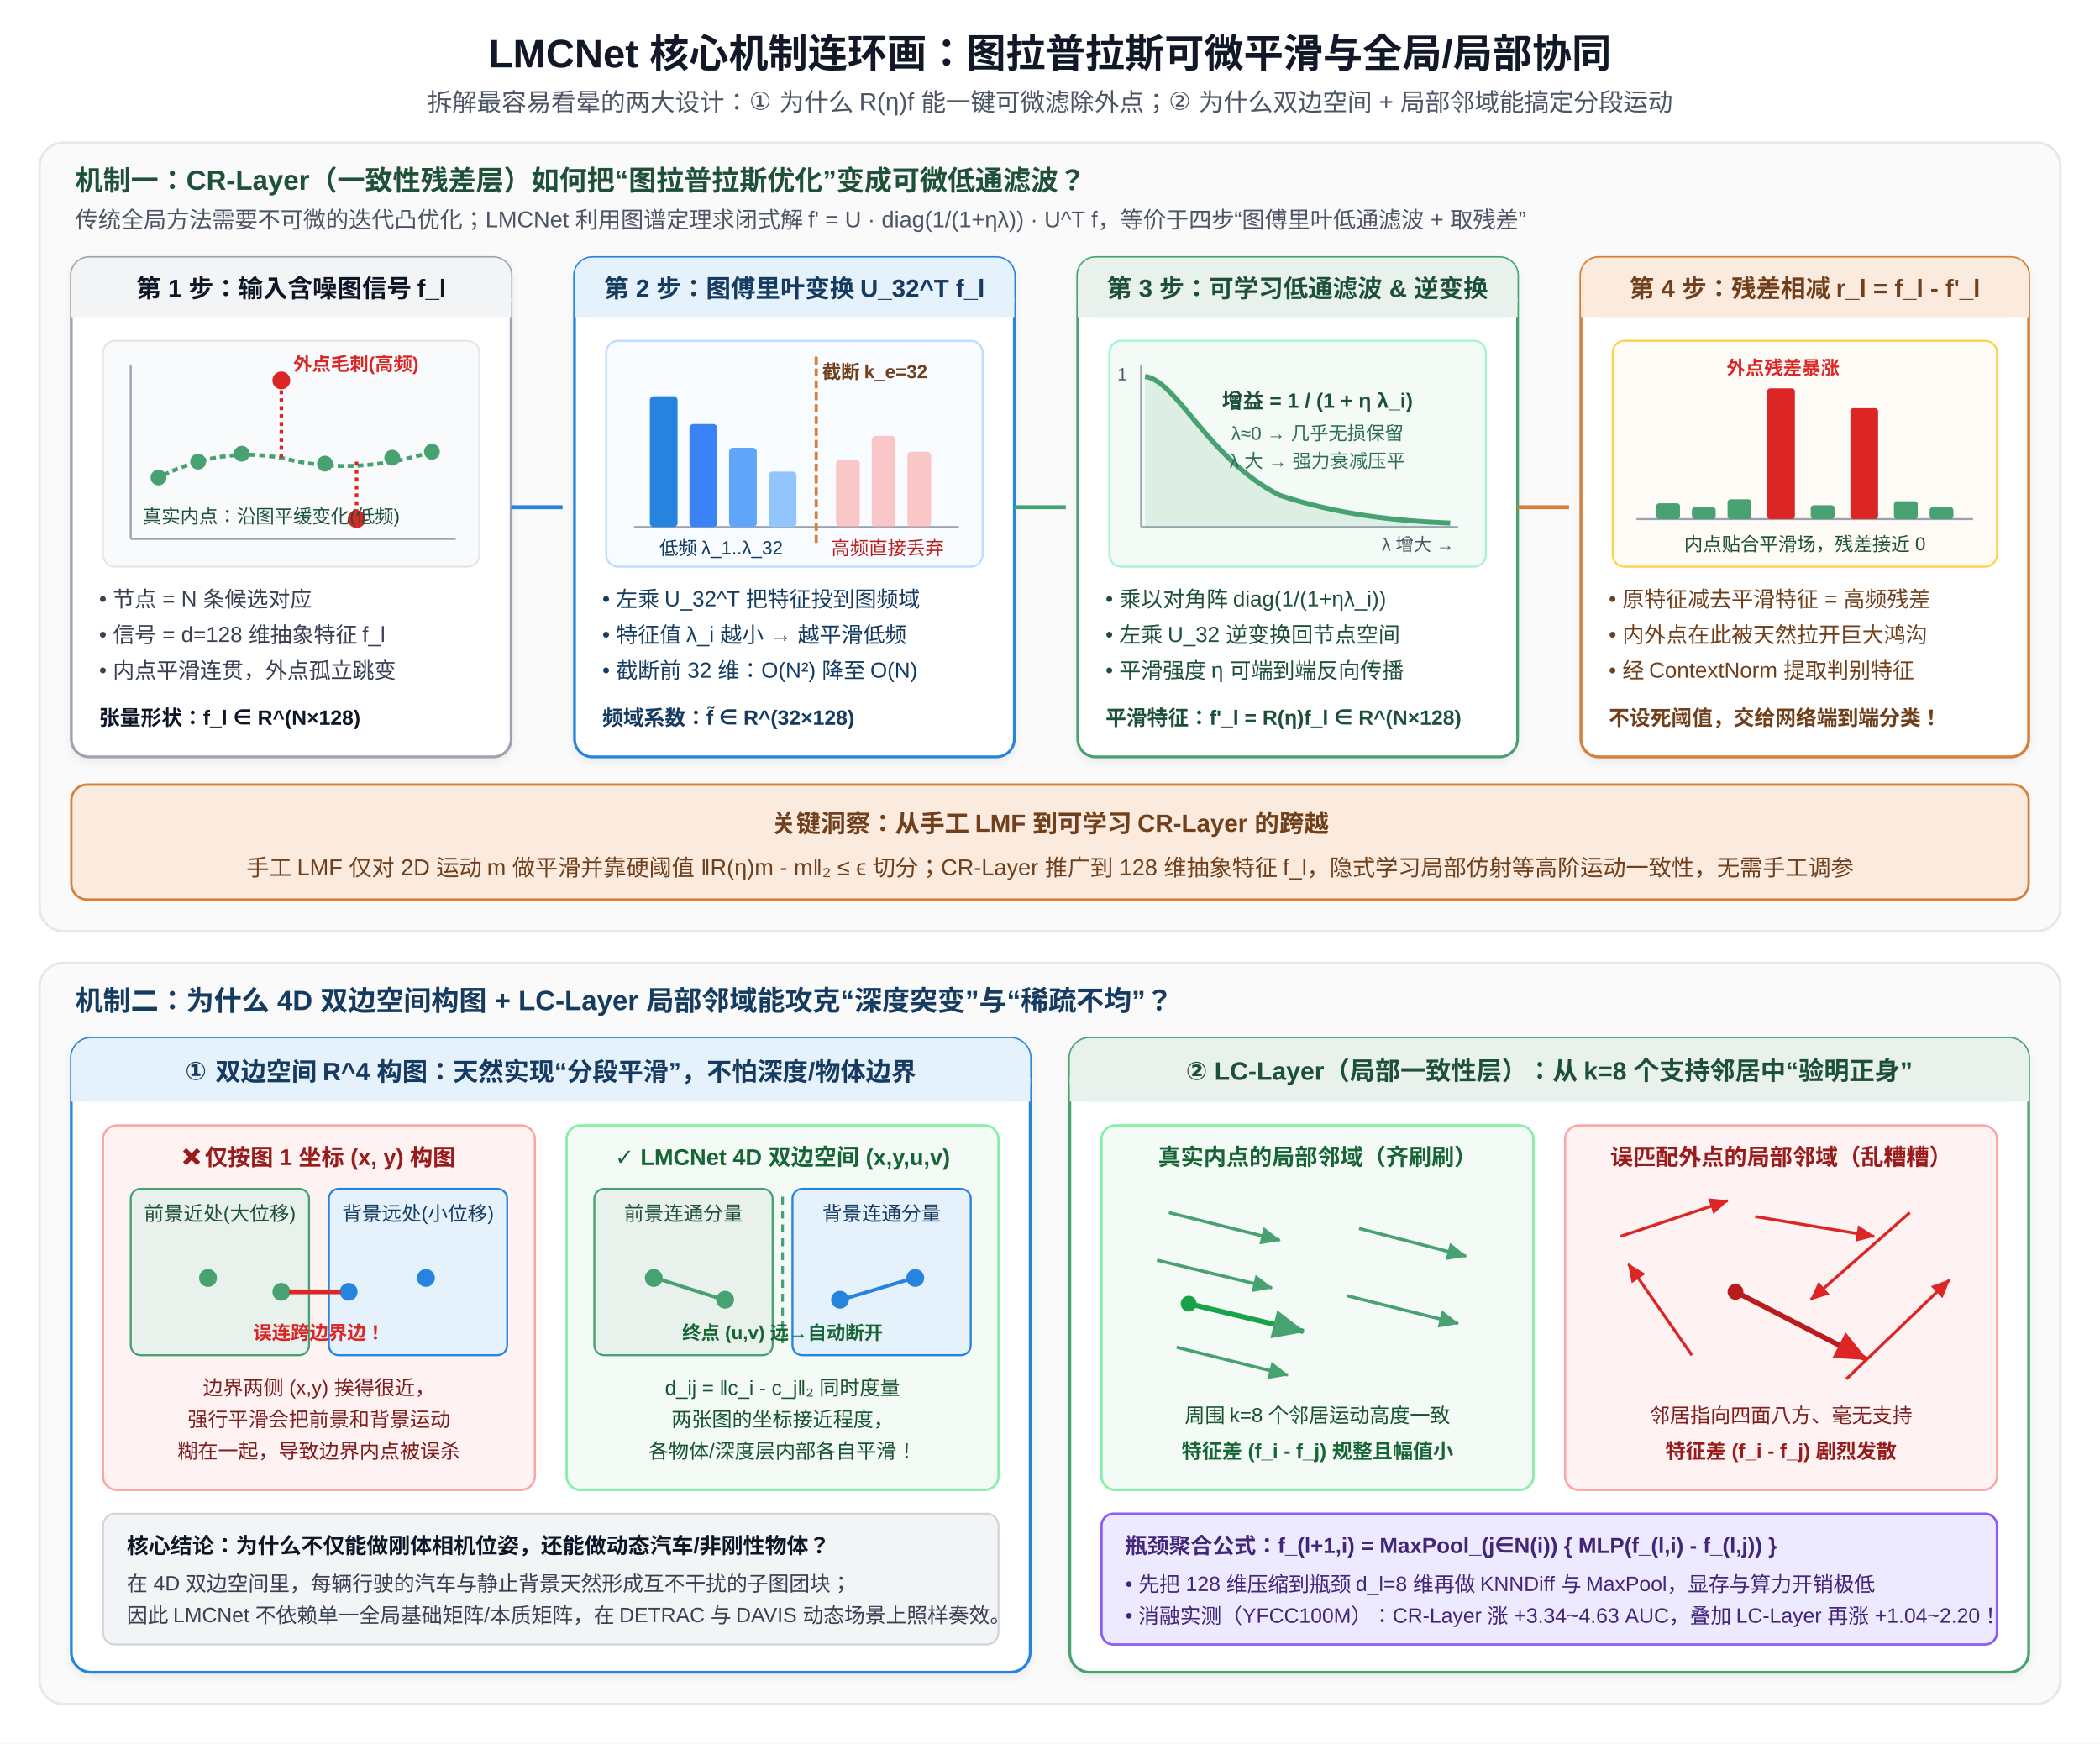
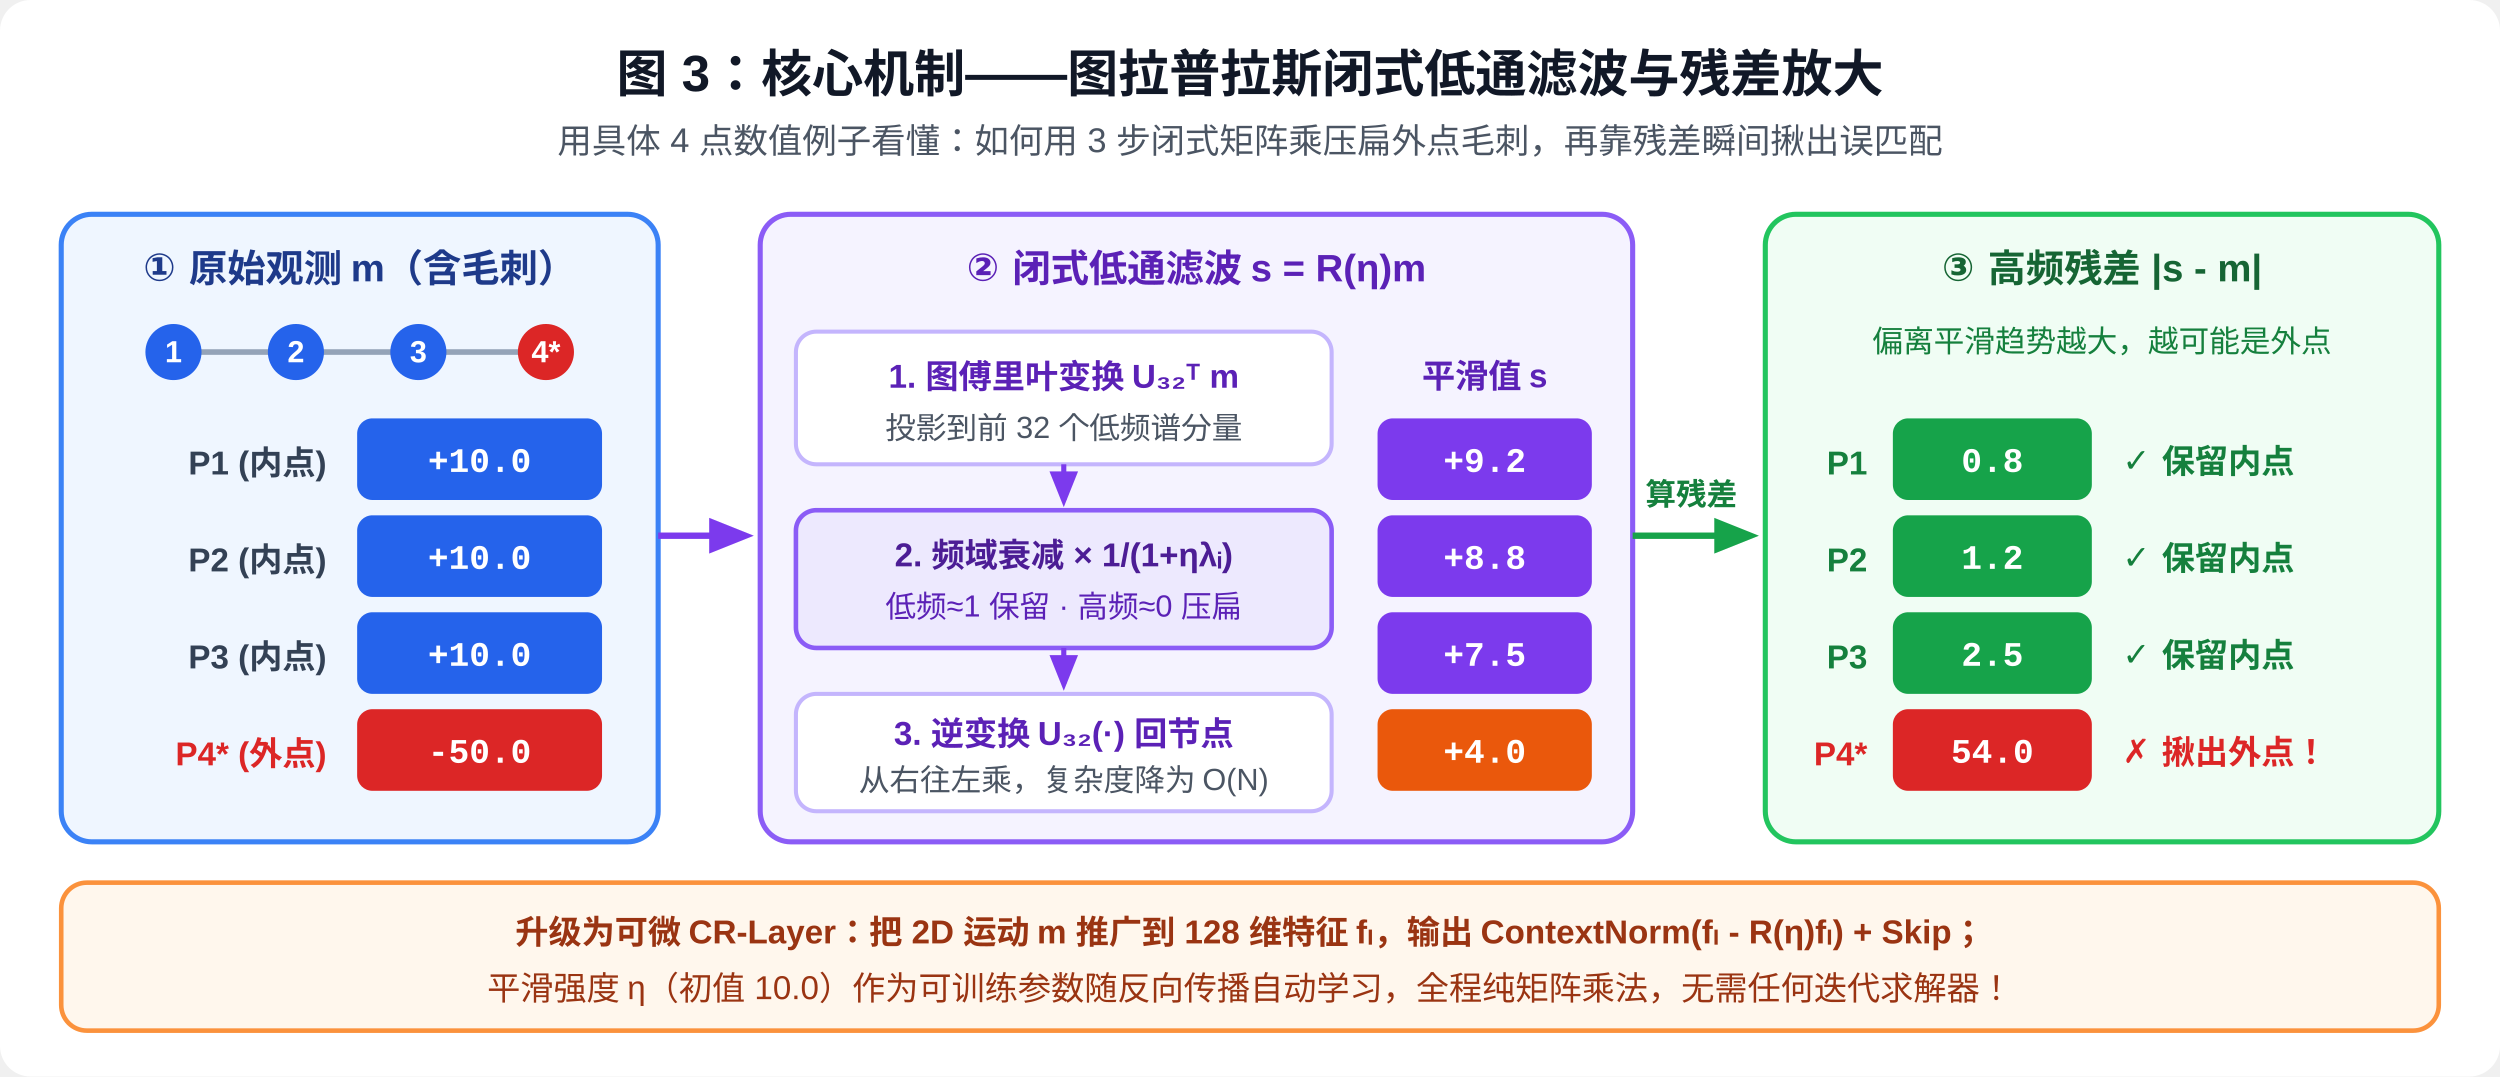
- <svg xmlns="http://www.w3.org/2000/svg" viewBox="0 0 1060 880" width="1060" height="880" font-family="Microsoft YaHei, PingFang SC, Arial, sans-serif">
+ <svg xmlns="http://www.w3.org/2000/svg" viewBox="0 0 980 422" width="980" height="422">
  <defs>
-     <marker id="arr-dark" viewBox="0 0 10 10" refX="8.5" refY="5" markerWidth="7" markerHeight="7" orient="auto-start-reverse">
-       <path d="M 0 1 L 9 5 L 0 9 z" fill="#374151" />
+     <style>
+       text { font-family: "Microsoft YaHei", "PingFang SC", "Noto Sans SC", Arial, sans-serif; }
+       .title { font-size: 20px; font-weight: 700; }
+       .sub { font-size: 13.5px; }
+       .h { font-size: 15px; font-weight: 700; }
+       .b { font-size: 13px; }
+       .s { font-size: 12px; }
+       .mono { font-family: Consolas, "Courier New", monospace; font-weight: 700; }
+     </style>
+     <marker id="arr-gray" viewBox="0 0 10 10" refX="8" refY="5" markerWidth="7" markerHeight="7" orient="auto-start-reverse">
+       <path d="M 0 1 L 10 5 L 0 9 z" fill="#64748B" />
    </marker>
-     <marker id="arr-green" viewBox="0 0 10 10" refX="8.5" refY="5" markerWidth="7" markerHeight="7" orient="auto-start-reverse">
-       <path d="M 0 1 L 9 5 L 0 9 z" fill="#46A171" />
+     <marker id="arr-blue" viewBox="0 0 10 10" refX="8" refY="5" markerWidth="7" markerHeight="7" orient="auto-start-reverse">
+       <path d="M 0 1 L 10 5 L 0 9 z" fill="#2563EB" />
    </marker>
-     <marker id="arr-blue" viewBox="0 0 10 10" refX="8.5" refY="5" markerWidth="7" markerHeight="7" orient="auto-start-reverse">
-       <path d="M 0 1 L 9 5 L 0 9 z" fill="#2783DE" />
+     <marker id="arr-green" viewBox="0 0 10 10" refX="8" refY="5" markerWidth="7" markerHeight="7" orient="auto-start-reverse">
+       <path d="M 0 1 L 10 5 L 0 9 z" fill="#16A34A" />
    </marker>
-     <marker id="arr-orange" viewBox="0 0 10 10" refX="8.5" refY="5" markerWidth="7" markerHeight="7" orient="auto-start-reverse">
-       <path d="M 0 1 L 9 5 L 0 9 z" fill="#D5803B" />
+     <marker id="arr-orange" viewBox="0 0 10 10" refX="8" refY="5" markerWidth="7" markerHeight="7" orient="auto-start-reverse">
+       <path d="M 0 1 L 10 5 L 0 9 z" fill="#EA580C" />
    </marker>
-     <marker id="arr-red" viewBox="0 0 10 10" refX="8.5" refY="5" markerWidth="7" markerHeight="7" orient="auto-start-reverse">
-       <path d="M 0 1 L 9 5 L 0 9 z" fill="#DC2626" />
+     <marker id="arr-purple" viewBox="0 0 10 10" refX="8" refY="5" markerWidth="7" markerHeight="7" orient="auto-start-reverse">
+       <path d="M 0 1 L 10 5 L 0 9 z" fill="#7C3AED" />
    </marker>
-     <filter id="shadow2" x="-3%" y="-3%" width="106%" height="108%">
-       <feDropShadow dx="0" dy="2" stdDeviation="2" flood-color="#0F172A" flood-opacity="0.06" />
-     </filter>
+     <marker id="arr-red" viewBox="0 0 10 10" refX="8" refY="5" markerWidth="7" markerHeight="7" orient="auto-start-reverse">
+       <path d="M 0 1 L 10 5 L 0 9 z" fill="#EF4444" />
+     </marker>
  </defs>
-   <rect x="0" y="0" width="1060" height="880" fill="#FFFFFF" />
-   <text x="530" y="34" text-anchor="middle" font-size="20" font-weight="bold" fill="#111827">LMCNet 核心机制连环画：图拉普拉斯可微平滑与全局/局部协同</text>
-   <text x="530" y="56" text-anchor="middle" font-size="12.5" fill="#4B5563">拆解最容易看晕的两大设计：① 为什么 R(η)f 能一键可微滤除外点；② 为什么双边空间 + 局部邻域能搞定分段运动</text>
-   <rect x="20" y="72" width="1020" height="398" rx="12" fill="#FAFAFB" stroke="#E5E7EB" stroke-width="1.2" />
-   <text x="38" y="96" font-size="14" font-weight="bold" fill="#1F5138">机制一：CR-Layer（一致性残差层）如何把“图拉普拉斯优化”变成可微低通滤波？</text>
-   <text x="38" y="115" font-size="11.5" fill="#4B5563">传统全局方法需要不可微的迭代凸优化；LMCNet 利用图谱定理求闭式解 f' = U · diag(1/(1+ηλ)) · U^T f，等价于四步“图傅里叶低通滤波 + 取残差”</text>
-   <g filter="url(#shadow2)">
-     <rect x="36" y="130" width="222" height="252" rx="9" fill="#FFFFFF" stroke="#9CA3AF" stroke-width="1.4" />
-     <rect x="36" y="130" width="222" height="30" rx="9" fill="#F3F4F6" />
-     <rect x="36" y="150" width="222" height="10" fill="#F3F4F6" />
-     <text x="147" y="150" text-anchor="middle" font-size="12.5" font-weight="bold" fill="#111827">第 1 步：输入含噪图信号 f_l</text>
-     <rect x="52" y="172" width="190" height="114" rx="6" fill="#F9FAFB" stroke="#E5E7EB" stroke-width="1" />
-     <line x1="66" y1="272" x2="230" y2="272" stroke="#9CA3AF" stroke-width="1" />
-     <line x1="66" y1="184" x2="66" y2="272" stroke="#9CA3AF" stroke-width="1" />
-     <path d="M 78 242 Q 112 224 146 232 T 218 228" fill="none" stroke="#46A171" stroke-width="2" stroke-dasharray="3,2" />
-     <circle cx="80" cy="241" r="4" fill="#46A171" />
-     <circle cx="100" cy="233" r="4" fill="#46A171" />
-     <circle cx="122" cy="229" r="4" fill="#46A171" />
-     <circle cx="164" cy="234" r="4" fill="#46A171" />
-     <circle cx="198" cy="231" r="4" fill="#46A171" />
-     <circle cx="218" cy="228" r="4" fill="#46A171" />
-     <line x1="142" y1="231" x2="142" y2="192" stroke="#DC2626" stroke-width="1.8" stroke-dasharray="2,2" />
-     <circle cx="142" cy="192" r="4.5" fill="#DC2626" />
-     <line x1="180" y1="233" x2="180" y2="262" stroke="#DC2626" stroke-width="1.8" stroke-dasharray="2,2" />
-     <circle cx="180" cy="262" r="4.5" fill="#DC2626" />
-     <text x="148" y="187" font-size="9.5" font-weight="bold" fill="#DC2626">外点毛刺(高频)</text>
-     <text x="72" y="264" font-size="9.5" fill="#1F5138">真实内点：沿图平缓变化(低频)</text>
-     <text x="50" y="306" font-size="11" fill="#374151">• 节点 = N 条候选对应</text>
-     <text x="50" y="324" font-size="11" fill="#374151">• 信号 = d=128 维抽象特征 f_l</text>
-     <text x="50" y="342" font-size="11" fill="#374151">• 内点平滑连贯，外点孤立跳变</text>
-     <text x="50" y="366" font-size="10.5" font-weight="bold" fill="#111827">张量形状：f_l ∈ R^(N×128)</text>
-   </g>
-   <path d="M 258 256 L 284 256" fill="none" stroke="#2783DE" stroke-width="2" marker-end="url(#arrow-blue)" />
-   <g filter="url(#shadow2)">
-     <rect x="290" y="130" width="222" height="252" rx="9" fill="#FFFFFF" stroke="#2783DE" stroke-width="1.4" />
-     <rect x="290" y="130" width="222" height="30" rx="9" fill="#E5F2FC" />
-     <rect x="290" y="150" width="222" height="10" fill="#E5F2FC" />
-     <text x="401" y="150" text-anchor="middle" font-size="12.5" font-weight="bold" fill="#153B60">第 2 步：图傅里叶变换 U_32^T f_l</text>
-     <rect x="306" y="172" width="190" height="114" rx="6" fill="#F8FBFF" stroke="#BFDBFE" stroke-width="1" />
-     <line x1="320" y1="266" x2="484" y2="266" stroke="#9CA3AF" stroke-width="1" />
-     <rect x="328" y="200" width="14" height="66" rx="2" fill="#2783DE" />
-     <rect x="348" y="214" width="14" height="52" rx="2" fill="#3B82F6" />
-     <rect x="368" y="226" width="14" height="40" rx="2" fill="#60A5FA" />
-     <rect x="388" y="238" width="14" height="28" rx="2" fill="#93C5FD" />
-     <line x1="412" y1="180" x2="412" y2="274" stroke="#D5803B" stroke-width="1.6" stroke-dasharray="4,2" />
-     <text x="415" y="191" font-size="9.5" font-weight="bold" fill="#70401C">截断 k_e=32</text>
-     <rect x="422" y="232" width="12" height="34" rx="2" fill="#FCA5A5" opacity="0.6" />
-     <rect x="440" y="220" width="12" height="46" rx="2" fill="#FCA5A5" opacity="0.6" />
-     <rect x="458" y="228" width="12" height="38" rx="2" fill="#FCA5A5" opacity="0.6" />
-     <text x="364" y="280" text-anchor="middle" font-size="9.5" fill="#153B60">低频 λ_1..λ_32</text>
-     <text x="448" y="280" text-anchor="middle" font-size="9.5" fill="#B91C1C">高频直接丢弃</text>
-     <text x="304" y="306" font-size="11" fill="#153B60">• 左乘 U_32^T 把特征投到图频域</text>
-     <text x="304" y="324" font-size="11" fill="#153B60">• 特征值 λ_i 越小 → 越平滑低频</text>
-     <text x="304" y="342" font-size="11" fill="#153B60">• 截断前 32 维：O(N²) 降至 O(N)</text>
-     <text x="304" y="366" font-size="10.5" font-weight="bold" fill="#153B60">频域系数：f̃ ∈ R^(32×128)</text>
-   </g>
-   <path d="M 512 256 L 538 256" fill="none" stroke="#46A171" stroke-width="2" marker-end="url(#arrow-green)" />
-   <g filter="url(#shadow2)">
-     <rect x="544" y="130" width="222" height="252" rx="9" fill="#FFFFFF" stroke="#46A171" stroke-width="1.4" />
-     <rect x="544" y="130" width="222" height="30" rx="9" fill="#E8F1EC" />
-     <rect x="544" y="150" width="222" height="10" fill="#E8F1EC" />
-     <text x="655" y="150" text-anchor="middle" font-size="12.5" font-weight="bold" fill="#1F5138">第 3 步：可学习低通滤波 &amp; 逆变换</text>
-     <rect x="560" y="172" width="190" height="114" rx="6" fill="#F4FAF6" stroke="#A7F3D0" stroke-width="1" />
-     <line x1="576" y1="266" x2="736" y2="266" stroke="#9CA3AF" stroke-width="1" />
-     <line x1="576" y1="184" x2="576" y2="266" stroke="#9CA3AF" stroke-width="1" />
-     <text x="569" y="192" text-anchor="end" font-size="9" fill="#4B5563">1</text>
-     <text x="734" y="278" text-anchor="end" font-size="9" fill="#4B5563">λ 增大 →</text>
-     <path d="M 578 190 C 594 192, 610 232, 646 250 C 676 260, 706 263, 732 264" fill="none" stroke="#46A171" stroke-width="2.5" />
-     <path d="M 578 190 C 594 192, 610 232, 646 250 C 676 260, 706 263, 732 264 L 732 266 L 578 266 Z" fill="#46A171" opacity="0.14" />
-     <text x="665" y="206" text-anchor="middle" font-size="10.5" font-weight="bold" fill="#1F5138">增益 = 1 / (1 + η λ_i)</text>
-     <text x="665" y="222" text-anchor="middle" font-size="9.5" fill="#2F6F4E">λ≈0 → 几乎无损保留</text>
-     <text x="665" y="236" text-anchor="middle" font-size="9.5" fill="#2F6F4E">λ 大 → 强力衰减压平</text>
-     <text x="558" y="306" font-size="11" fill="#1F5138">• 乘以对角阵 diag(1/(1+ηλ_i))</text>
-     <text x="558" y="324" font-size="11" fill="#1F5138">• 左乘 U_32 逆变换回节点空间</text>
-     <text x="558" y="342" font-size="11" fill="#1F5138">• 平滑强度 η 可端到端反向传播</text>
-     <text x="558" y="366" font-size="10.5" font-weight="bold" fill="#1F5138">平滑特征：f'_l = R(η)f_l ∈ R^(N×128)</text>
-   </g>
-   <path d="M 766 256 L 792 256" fill="none" stroke="#D5803B" stroke-width="2" marker-end="url(#arrow-orange)" />
-   <g filter="url(#shadow2)">
-     <rect x="798" y="130" width="226" height="252" rx="9" fill="#FFFFFF" stroke="#D5803B" stroke-width="1.5" />
-     <rect x="798" y="130" width="226" height="30" rx="9" fill="#FBEBDE" />
-     <rect x="798" y="150" width="226" height="10" fill="#FBEBDE" />
-     <text x="911" y="150" text-anchor="middle" font-size="12.5" font-weight="bold" fill="#70401C">第 4 步：残差相减 r_l = f_l - f'_l</text>
-     <rect x="814" y="172" width="194" height="114" rx="6" fill="#FFFBF7" stroke="#FCD34D" stroke-width="1" />
-     <line x1="826" y1="262" x2="996" y2="262" stroke="#9CA3AF" stroke-width="1" />
-     <rect x="836" y="254" width="12" height="8" rx="1.5" fill="#46A171" />
-     <rect x="854" y="256" width="12" height="6" rx="1.5" fill="#46A171" />
-     <rect x="872" y="252" width="12" height="10" rx="1.5" fill="#46A171" />
-     <rect x="892" y="196" width="14" height="66" rx="1.5" fill="#DC2626" />
-     <rect x="914" y="255" width="12" height="7" rx="1.5" fill="#46A171" />
-     <rect x="934" y="206" width="14" height="56" rx="1.5" fill="#DC2626" />
-     <rect x="956" y="253" width="12" height="9" rx="1.5" fill="#46A171" />
-     <rect x="974" y="256" width="12" height="6" rx="1.5" fill="#46A171" />
-     <text x="900" y="189" text-anchor="middle" font-size="9.5" font-weight="bold" fill="#DC2626">外点残差暴涨</text>
-     <text x="911" y="278" text-anchor="middle" font-size="9.5" fill="#1F5138">内点贴合平滑场，残差接近 0</text>
-     <text x="812" y="306" font-size="11" fill="#70401C">• 原特征减去平滑特征 = 高频残差</text>
-     <text x="812" y="324" font-size="11" fill="#70401C">• 内外点在此被天然拉开巨大鸿沟</text>
-     <text x="812" y="342" font-size="11" fill="#70401C">• 经 ContextNorm 提取判别特征</text>
-     <text x="812" y="366" font-size="10.5" font-weight="bold" fill="#70401C">不设死阈值，交给网络端到端分类！</text>
-   </g>
-   <rect x="36" y="396" width="988" height="58" rx="8" fill="#FBEBDE" stroke="#D5803B" stroke-width="1.2" />
-   <text x="530" y="420" text-anchor="middle" font-size="12.5" font-weight="bold" fill="#70401C">关键洞察：从手工 LMF 到可学习 CR-Layer 的跨越</text>
-   <text x="530" y="442" text-anchor="middle" font-size="11.5" fill="#70401C">手工 LMF 仅对 2D 运动 m 做平滑并靠硬阈值 ‖R(η)m - m‖₂ ≤ ϵ 切分；CR-Layer 推广到 128 维抽象特征 f_l，隐式学习局部仿射等高阶运动一致性，无需手工调参</text>
-   <rect x="20" y="486" width="1020" height="374" rx="12" fill="#FAFAFB" stroke="#E5E7EB" stroke-width="1.2" />
-   <text x="38" y="510" font-size="14" font-weight="bold" fill="#153B60">机制二：为什么 4D 双边空间构图 + LC-Layer 局部邻域能攻克“深度突变”与“稀疏不均”？</text>
-   <g filter="url(#shadow2)">
-     <rect x="36" y="524" width="484" height="320" rx="10" fill="#FFFFFF" stroke="#2783DE" stroke-width="1.4" />
-     <rect x="36" y="524" width="484" height="32" rx="10" fill="#E5F2FC" />
-     <rect x="36" y="544" width="484" height="12" fill="#E5F2FC" />
-     <text x="278" y="545" text-anchor="middle" font-size="12.8" font-weight="bold" fill="#153B60">① 双边空间 R^4 构图：天然实现“分段平滑”，不怕深度/物体边界</text>
-     <rect x="52" y="568" width="218" height="184" rx="7" fill="#FEF2F2" stroke="#FCA5A5" stroke-width="1.1" />
-     <text x="161" y="588" text-anchor="middle" font-size="11.5" font-weight="bold" fill="#991B1B">❌ 仅按图 1 坐标 (x, y) 构图</text>
-     <rect x="66" y="600" width="90" height="84" rx="5" fill="#E8F1EC" stroke="#46A171" stroke-width="1" />
-     <text x="111" y="616" text-anchor="middle" font-size="10" fill="#1F5138">前景近处(大位移)</text>
-     <rect x="166" y="600" width="90" height="84" rx="5" fill="#E5F2FC" stroke="#2783DE" stroke-width="1" />
-     <text x="211" y="616" text-anchor="middle" font-size="10" fill="#153B60">背景远处(小位移)</text>
-     <circle cx="105" cy="645" r="4.5" fill="#46A171" />
-     <circle cx="142" cy="652" r="4.5" fill="#46A171" />
-     <circle cx="176" cy="652" r="4.5" fill="#2783DE" />
-     <circle cx="215" cy="645" r="4.5" fill="#2783DE" />
-     <line x1="146" y1="652" x2="172" y2="652" stroke="#DC2626" stroke-width="2.4" />
-     <text x="161" y="676" text-anchor="middle" font-size="9.5" font-weight="bold" fill="#DC2626">误连跨边界边！</text>
-     <text x="161" y="704" text-anchor="middle" font-size="10.2" fill="#7F1D1D">边界两侧 (x,y) 挨得很近，</text>
-     <text x="161" y="720" text-anchor="middle" font-size="10.2" fill="#7F1D1D">强行平滑会把前景和背景运动</text>
-     <text x="161" y="736" text-anchor="middle" font-size="10.2" fill="#7F1D1D">糊在一起，导致边界内点被误杀</text>
-     <rect x="286" y="568" width="218" height="184" rx="7" fill="#F4FAF6" stroke="#86EFAC" stroke-width="1.2" />
-     <text x="395" y="588" text-anchor="middle" font-size="11.5" font-weight="bold" fill="#166534">✓ LMCNet 4D 双边空间 (x,y,u,v)</text>
-     <rect x="300" y="600" width="90" height="84" rx="5" fill="#E8F1EC" stroke="#46A171" stroke-width="1" />
-     <text x="345" y="616" text-anchor="middle" font-size="10" fill="#1F5138">前景连通分量</text>
-     <rect x="400" y="600" width="90" height="84" rx="5" fill="#E5F2FC" stroke="#2783DE" stroke-width="1" />
-     <text x="445" y="616" text-anchor="middle" font-size="10" fill="#153B60">背景连通分量</text>
-     <circle cx="330" cy="645" r="4.5" fill="#46A171" />
-     <circle cx="366" cy="656" r="4.5" fill="#46A171" />
-     <line x1="334" y1="646" x2="362" y2="655" stroke="#46A171" stroke-width="1.8" />
-     <circle cx="424" cy="656" r="4.5" fill="#2783DE" />
-     <circle cx="462" cy="645" r="4.5" fill="#2783DE" />
-     <line x1="428" y1="655" x2="458" y2="646" stroke="#2783DE" stroke-width="1.8" />
-     <line x1="395" y1="604" x2="395" y2="680" stroke="#46A171" stroke-width="1.4" stroke-dasharray="4,3" />
-     <text x="395" y="676" text-anchor="middle" font-size="9.5" font-weight="bold" fill="#166534">终点 (u,v) 远→自动断开</text>
-     <text x="395" y="704" text-anchor="middle" font-size="10.2" fill="#14532D">d_ij = ‖c_i - c_j‖₂ 同时度量</text>
-     <text x="395" y="720" text-anchor="middle" font-size="10.2" fill="#14532D">两张图的坐标接近程度，</text>
-     <text x="395" y="736" text-anchor="middle" font-size="10.2" fill="#14532D">各物体/深度层内部各自平滑！</text>
-     <rect x="52" y="764" width="452" height="66" rx="6" fill="#F3F4F6" stroke="#D1D5DB" stroke-width="1" />
-     <text x="64" y="784" font-size="11" font-weight="bold" fill="#111827">核心结论：为什么不仅能做刚体相机位姿，还能做动态汽车/非刚性物体？</text>
-     <text x="64" y="803" font-size="10.5" fill="#374151">在 4D 双边空间里，每辆行驶的汽车与静止背景天然形成互不干扰的子图团块；</text>
-     <text x="64" y="819" font-size="10.5" fill="#374151">因此 LMCNet 不依赖单一全局基础矩阵/本质矩阵，在 DETRAC 与 DAVIS 动态场景上照样奏效。</text>
-   </g>
-   <g filter="url(#shadow2)">
-     <rect x="540" y="524" width="484" height="320" rx="10" fill="#FFFFFF" stroke="#46A171" stroke-width="1.4" />
-     <rect x="540" y="524" width="484" height="32" rx="10" fill="#E8F1EC" />
-     <rect x="540" y="544" width="484" height="12" fill="#E8F1EC" />
-     <text x="782" y="545" text-anchor="middle" font-size="12.8" font-weight="bold" fill="#1F5138">② LC-Layer（局部一致性层）：从 k=8 个支持邻居中“验明正身”</text>
-     <rect x="556" y="568" width="218" height="184" rx="7" fill="#F4FAF6" stroke="#86EFAC" stroke-width="1.2" />
-     <text x="665" y="588" text-anchor="middle" font-size="11.5" font-weight="bold" fill="#166534">真实内点的局部邻域（齐刷刷）</text>
-     <line x1="590" y1="612" x2="646" y2="626" stroke="#46A171" stroke-width="1.6" marker-end="url(#arr-green)" />
-     <line x1="584" y1="636" x2="642" y2="650" stroke="#46A171" stroke-width="1.6" marker-end="url(#arr-green)" />
-     <line x1="600" y1="658" x2="658" y2="672" stroke="#16A34A" stroke-width="2.6" marker-end="url(#arr-green)" />
-     <circle cx="600" cy="658" r="4" fill="#16A34A" />
-     <line x1="594" y1="680" x2="650" y2="694" stroke="#46A171" stroke-width="1.6" marker-end="url(#arr-green)" />
-     <line x1="686" y1="620" x2="740" y2="634" stroke="#46A171" stroke-width="1.6" marker-end="url(#arr-green)" />
-     <line x1="680" y1="654" x2="736" y2="668" stroke="#46A171" stroke-width="1.6" marker-end="url(#arr-green)" />
-     <text x="665" y="718" text-anchor="middle" font-size="10.2" fill="#14532D">周围 k=8 个邻居运动高度一致</text>
-     <text x="665" y="736" text-anchor="middle" font-size="10.2" font-weight="bold" fill="#166534">特征差 (f_i - f_j) 规整且幅值小</text>
-     <rect x="790" y="568" width="218" height="184" rx="7" fill="#FEF2F2" stroke="#FCA5A5" stroke-width="1.1" />
-     <text x="899" y="588" text-anchor="middle" font-size="11.5" font-weight="bold" fill="#991B1B">误匹配外点的局部邻域（乱糟糟）</text>
-     <line x1="818" y1="624" x2="872" y2="606" stroke="#DC2626" stroke-width="1.5" marker-end="url(#arr-red)" />
-     <line x1="854" y1="684" x2="822" y2="638" stroke="#DC2626" stroke-width="1.5" marker-end="url(#arr-red)" />
-     <line x1="876" y1="652" x2="942" y2="686" stroke="#B91C1C" stroke-width="2.6" marker-end="url(#arr-red)" />
-     <circle cx="876" cy="652" r="4" fill="#B91C1C" />
-     <line x1="964" y1="612" x2="914" y2="656" stroke="#DC2626" stroke-width="1.5" marker-end="url(#arr-red)" />
-     <line x1="932" y1="696" x2="984" y2="646" stroke="#DC2626" stroke-width="1.5" marker-end="url(#arr-red)" />
-     <line x1="886" y1="614" x2="946" y2="624" stroke="#DC2626" stroke-width="1.5" marker-end="url(#arr-red)" />
-     <text x="899" y="718" text-anchor="middle" font-size="10.2" fill="#7F1D1D">邻居指向四面八方、毫无支持</text>
-     <text x="899" y="736" text-anchor="middle" font-size="10.2" font-weight="bold" fill="#991B1B">特征差 (f_i - f_j) 剧烈发散</text>
-     <rect x="556" y="764" width="452" height="66" rx="6" fill="#EDE9FE" stroke="#8B5CF6" stroke-width="1.2" />
-     <text x="568" y="784" font-size="11" font-weight="bold" fill="#422578">瓶颈聚合公式：f_(l+1,i) = MaxPool_(j∈N(i)) { MLP(f_(l,i) - f_(l,j)) }</text>
-     <text x="568" y="803" font-size="10.5" fill="#422578">• 先把 128 维压缩到瓶颈 d_l=8 维再做 KNNDiff 与 MaxPool，显存与算力开销极低</text>
-     <text x="568" y="819" font-size="10.5" fill="#422578">• 消融实测（YFCC100M）：CR-Layer 涨 +3.34~4.63 AUC，叠加 LC-Layer 再涨 +1.04~2.20！</text>
-   </g>
+   <rect width="980" height="422" fill="#FFFFFF" rx="12" />
+   <text x="490" y="36" text-anchor="middle" class="title" fill="#111827">图 3：核心机制——图拉普拉斯闭式低通滤波与残差放大</text>
+   <text x="490" y="60" text-anchor="middle" class="sub" fill="#4B5563">用具体 4 点数值例子看懂：如何用 3 步闭式矩阵乘压扁外点毛刺，再靠残差瞬间揪出误匹配</text>
+   <rect x="24" y="84" width="234" height="246" rx="12" fill="#EFF6FF" stroke="#3B82F6" stroke-width="2" />
+   <text x="141" y="110" text-anchor="middle" class="h" fill="#1E3A8A">① 原始观测 m（含毛刺）</text>
+   <line x1="68" y1="138" x2="214" y2="138" stroke="#94A3B8" stroke-width="2.2" />
+   <circle cx="68" cy="138" r="11" fill="#2563EB" />
+   <text x="68" y="142" text-anchor="middle" class="s" fill="#FFFFFF" font-weight="700">1</text>
+   <circle cx="116" cy="138" r="11" fill="#2563EB" />
+   <text x="116" y="142" text-anchor="middle" class="s" fill="#FFFFFF" font-weight="700">2</text>
+   <circle cx="164" cy="138" r="11" fill="#2563EB" />
+   <text x="164" y="142" text-anchor="middle" class="s" fill="#FFFFFF" font-weight="700">3</text>
+   <circle cx="214" cy="138" r="11" fill="#DC2626" />
+   <text x="214" y="142" text-anchor="middle" class="s" fill="#FFFFFF" font-weight="700">4*</text>
+   <text x="128" y="186" text-anchor="end" class="b" fill="#334155" font-weight="700">P1 (内点)</text>
+   <rect x="140" y="164" width="96" height="32" rx="6" fill="#2563EB" />
+   <text x="188" y="185" text-anchor="middle" class="mono" font-size="13.5" fill="#FFFFFF">+10.0</text>
+   <text x="128" y="224" text-anchor="end" class="b" fill="#334155" font-weight="700">P2 (内点)</text>
+   <rect x="140" y="202" width="96" height="32" rx="6" fill="#2563EB" />
+   <text x="188" y="223" text-anchor="middle" class="mono" font-size="13.5" fill="#FFFFFF">+10.0</text>
+   <text x="128" y="262" text-anchor="end" class="b" fill="#334155" font-weight="700">P3 (内点)</text>
+   <rect x="140" y="240" width="96" height="32" rx="6" fill="#2563EB" />
+   <text x="188" y="261" text-anchor="middle" class="mono" font-size="13.5" fill="#FFFFFF">+10.0</text>
+   <text x="128" y="300" text-anchor="end" class="b" fill="#DC2626" font-weight="700">P4* (外点)</text>
+   <rect x="140" y="278" width="96" height="32" rx="6" fill="#DC2626" />
+   <text x="188" y="299" text-anchor="middle" class="mono" font-size="13.5" fill="#FFFFFF">-50.0</text>
+   <line x1="258" y1="210" x2="292" y2="210" stroke="#7C3AED" stroke-width="2.5" marker-end="url(#arr-purple)" />
+   <rect x="298" y="84" width="342" height="246" rx="12" fill="#F5F3FF" stroke="#8B5CF6" stroke-width="2" />
+   <text x="469" y="110" text-anchor="middle" class="h" fill="#5B21B6">② 闭式低通滤波 s = R(η)m</text>
+   <rect x="312" y="130" width="210" height="52" rx="8" fill="#FFFFFF" stroke="#C4B5FD" stroke-width="1.6" />
+   <text x="417" y="152" text-anchor="middle" class="b" fill="#5B21B6" font-weight="700">1. 图傅里叶变换 U₃₂ᵀ m</text>
+   <text x="417" y="172" text-anchor="middle" class="s" fill="#4B5563">投影到前 32 个低频谱分量</text>
+   <line x1="417" y1="182" x2="417" y2="196" stroke="#7C3AED" stroke-width="2" marker-end="url(#arr-purple)" />
+   <rect x="312" y="200" width="210" height="54" rx="8" fill="#EDE9FE" stroke="#8B5CF6" stroke-width="1.8" />
+   <text x="417" y="222" text-anchor="middle" class="b" fill="#4C1D95" font-weight="700">2. 频域衰减 × 1/(1+ηλᵢ)</text>
+   <text x="417" y="242" text-anchor="middle" class="s" fill="#5B21B6">低频≈1 保留 · 高频≈0 压扁</text>
+   <line x1="417" y1="254" x2="417" y2="268" stroke="#7C3AED" stroke-width="2" marker-end="url(#arr-purple)" />
+   <rect x="312" y="272" width="210" height="46" rx="8" fill="#FFFFFF" stroke="#C4B5FD" stroke-width="1.6" />
+   <text x="417" y="292" text-anchor="middle" class="b" fill="#5B21B6" font-weight="700">3. 逆变换 U₃₂(·) 回节点</text>
+   <text x="417" y="310" text-anchor="middle" class="s" fill="#4B5563">从右往左乘，复杂度降为 O(N)</text>
+   <text x="582" y="152" text-anchor="middle" class="b" fill="#5B21B6" font-weight="700">平滑值 s</text>
+   <rect x="540" y="164" width="84" height="32" rx="6" fill="#7C3AED" />
+   <text x="582" y="185" text-anchor="middle" class="mono" font-size="13.5" fill="#FFFFFF">+9.2</text>
+   <rect x="540" y="202" width="84" height="32" rx="6" fill="#7C3AED" />
+   <text x="582" y="223" text-anchor="middle" class="mono" font-size="13.5" fill="#FFFFFF">+8.8</text>
+   <rect x="540" y="240" width="84" height="32" rx="6" fill="#7C3AED" />
+   <text x="582" y="261" text-anchor="middle" class="mono" font-size="13.5" fill="#FFFFFF">+7.5</text>
+   <rect x="540" y="278" width="84" height="32" rx="6" fill="#EA580C" />
+   <text x="582" y="299" text-anchor="middle" class="mono" font-size="13.5" fill="#FFFFFF">+4.0</text>
+   <line x1="640" y1="210" x2="686" y2="210" stroke="#16A34A" stroke-width="2.5" marker-end="url(#arr-green)" />
+   <text x="663" y="198" text-anchor="middle" class="s" fill="#15803D" font-weight="700">算残差</text>
+   <rect x="692" y="84" width="264" height="246" rx="12" fill="#F0FDF4" stroke="#22C55E" stroke-width="2" />
+   <text x="824" y="110" text-anchor="middle" class="h" fill="#166534">③ 高频残差 |s - m|</text>
+   <text x="824" y="138" text-anchor="middle" class="s" fill="#15803D">偏离平滑趋势越大，越可能是外点</text>
+   <text x="732" y="186" text-anchor="end" class="b" fill="#15803D" font-weight="700">P1</text>
+   <rect x="742" y="164" width="78" height="32" rx="6" fill="#16A34A" />
+   <text x="781" y="185" text-anchor="middle" class="mono" font-size="13.5" fill="#FFFFFF">0.8</text>
+   <text x="832" y="185" class="b" fill="#15803D" font-weight="700">✓ 保留内点</text>
+   <text x="732" y="224" text-anchor="end" class="b" fill="#15803D" font-weight="700">P2</text>
+   <rect x="742" y="202" width="78" height="32" rx="6" fill="#16A34A" />
+   <text x="781" y="223" text-anchor="middle" class="mono" font-size="13.5" fill="#FFFFFF">1.2</text>
+   <text x="832" y="223" class="b" fill="#15803D" font-weight="700">✓ 保留内点</text>
+   <text x="732" y="262" text-anchor="end" class="b" fill="#15803D" font-weight="700">P3</text>
+   <rect x="742" y="240" width="78" height="32" rx="6" fill="#16A34A" />
+   <text x="781" y="261" text-anchor="middle" class="mono" font-size="13.5" fill="#FFFFFF">2.5</text>
+   <text x="832" y="261" class="b" fill="#15803D" font-weight="700">✓ 保留内点</text>
+   <text x="732" y="300" text-anchor="end" class="b" fill="#DC2626" font-weight="700">P4*</text>
+   <rect x="742" y="278" width="78" height="32" rx="6" fill="#DC2626" />
+   <text x="781" y="299" text-anchor="middle" class="mono" font-size="13.5" fill="#FFFFFF">54.0</text>
+   <text x="832" y="299" class="b" fill="#DC2626" font-weight="700">✗ 揪出外点！</text>
+   <rect x="24" y="346" width="932" height="58" rx="10" fill="#FFF7ED" stroke="#FB923C" stroke-width="1.8" />
+   <text x="490" y="370" text-anchor="middle" class="b" fill="#9A3412" font-weight="700">升级为可微 CR-Layer：把 2D 运动 m 推广到 128 维特征 fₗ，输出 ContextNorm(fₗ - R(η)fₗ) + Skip；</text>
+   <text x="490" y="392" text-anchor="middle" class="b" fill="#9A3412">平滑强度 η（初值 10.0）作为可训练参数随反向传播自动学习，全程纯矩阵乘法，无需任何迭代求解器！</text>
</svg>
